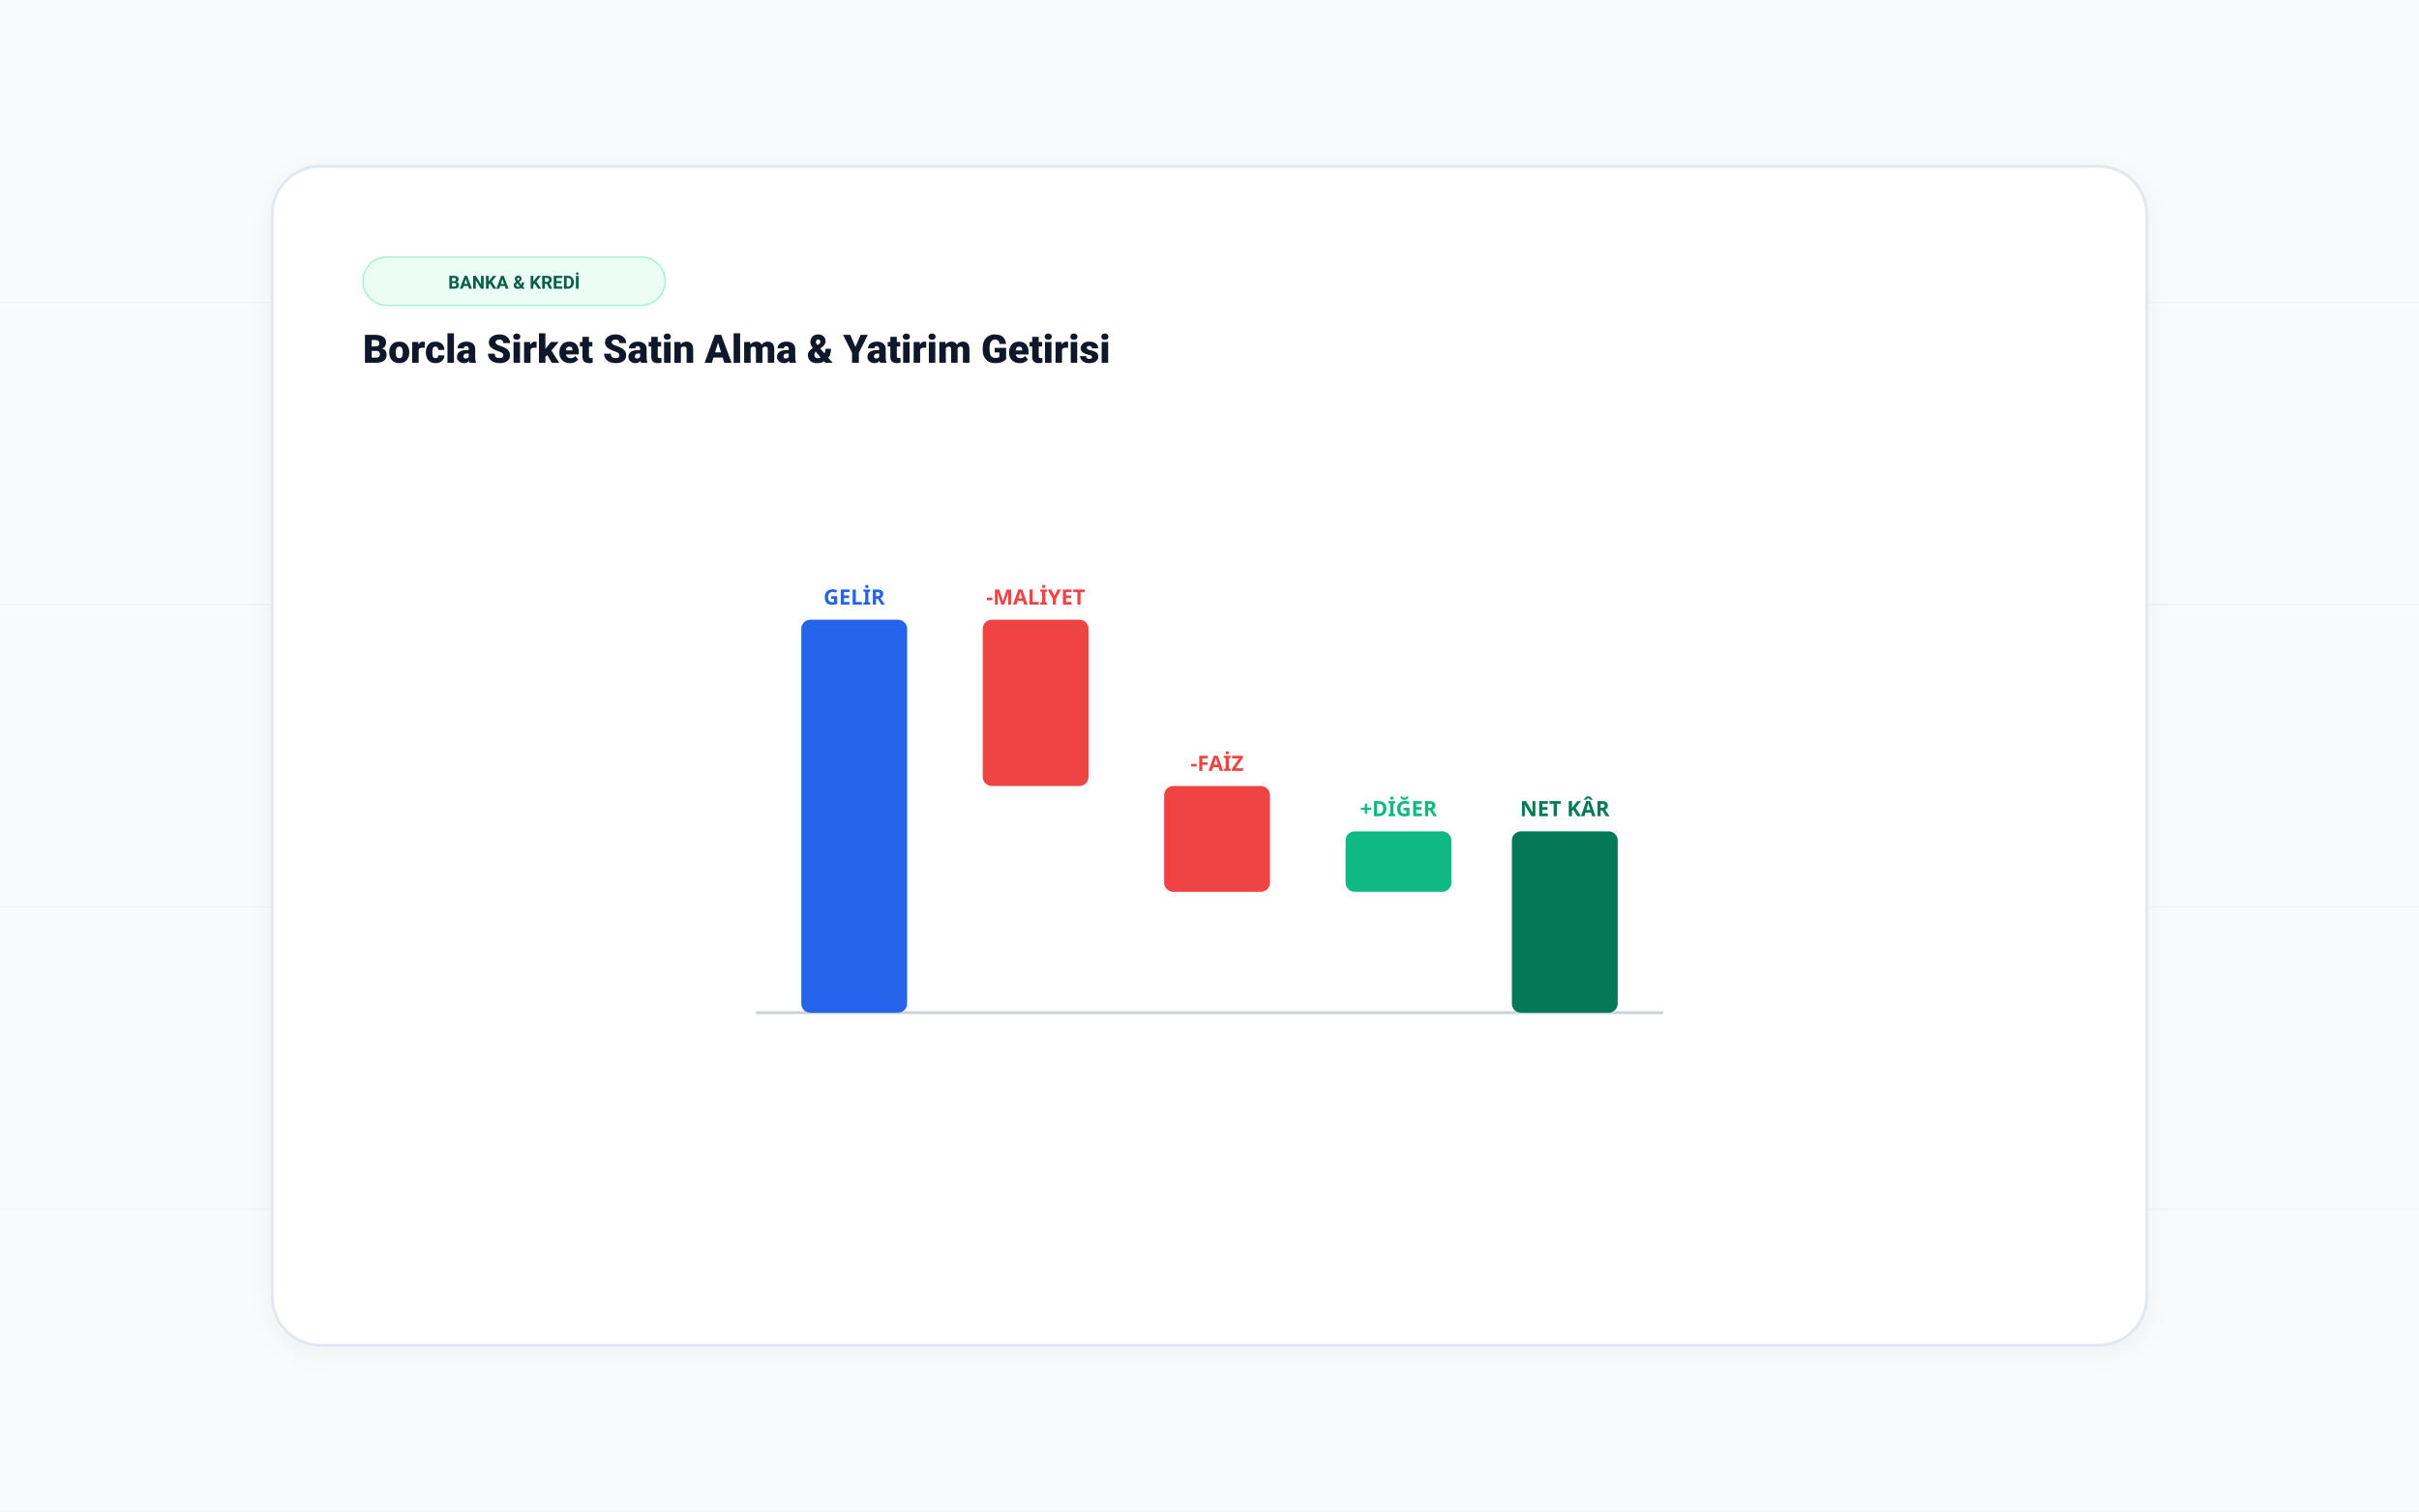
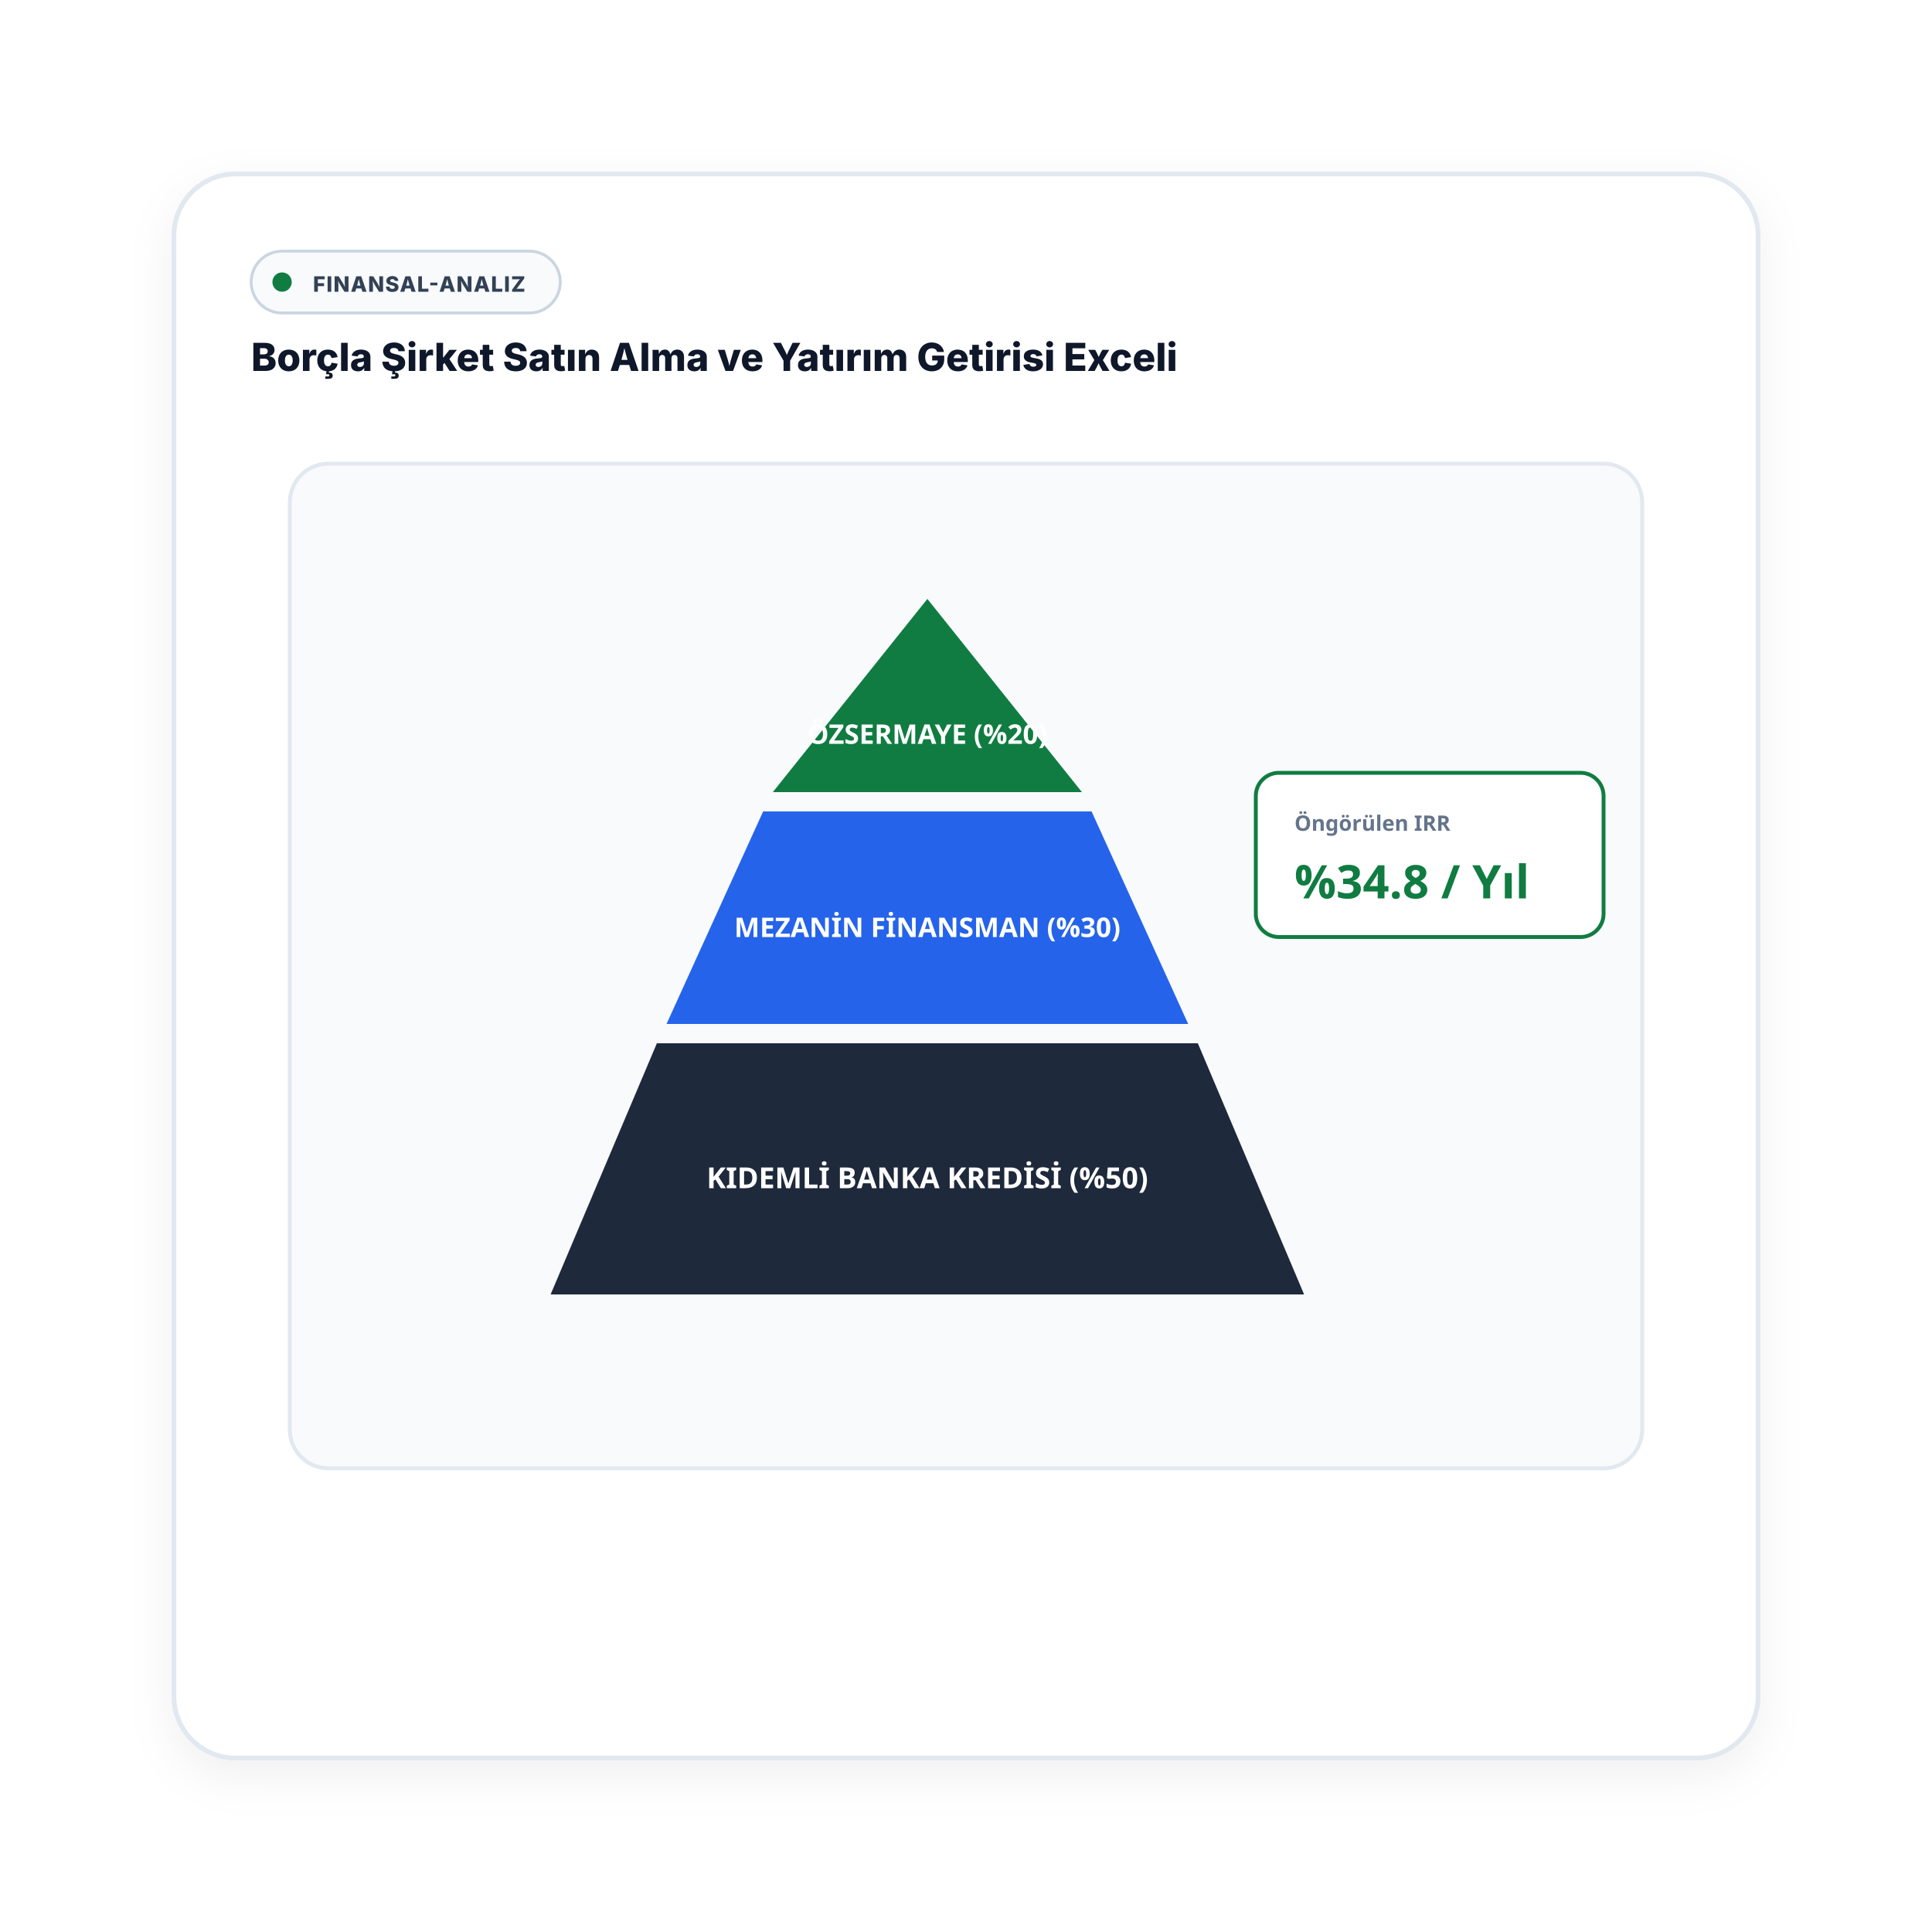
- <svg xmlns="http://www.w3.org/2000/svg" viewBox="0 0 1600 1000" width="1600" height="1000">
+ <svg xmlns="http://www.w3.org/2000/svg" viewBox="0 0 1000 1000" width="100%" height="100%">
  <defs>
-     <filter id="cardShadow" x="-5%" y="-5%" width="110%" height="115%">
-       <feDropShadow dx="0" dy="24" stdDeviation="32" flood-color="#0f172a" flood-opacity="0.06" />
-       <feDropShadow dx="0" dy="4" stdDeviation="8" flood-color="#0f172a" flood-opacity="0.04" />
+     <linearGradient id="gGreen" x1="0%" y1="0%" x2="100%" y2="100%">
+       <stop offset="0%" stop-color="#107c41" />
+       <stop offset="100%" stop-color="#0d5c3a" />
+     </linearGradient>
+     <linearGradient id="gBlue" x1="0%" y1="0%" x2="100%" y2="100%">
+       <stop offset="0%" stop-color="#3b82f6" />
+       <stop offset="100%" stop-color="#1d4ed8" />
+     </linearGradient>
+     <linearGradient id="gAmber" x1="0%" y1="0%" x2="100%" y2="100%">
+       <stop offset="0%" stop-color="#f59e0b" />
+       <stop offset="100%" stop-color="#b45309" />
+     </linearGradient>
+     <linearGradient id="gRed" x1="0%" y1="0%" x2="100%" y2="100%">
+       <stop offset="0%" stop-color="#ef4444" />
+       <stop offset="100%" stop-color="#b91c1c" />
+     </linearGradient>
+     <linearGradient id="gPurple" x1="0%" y1="0%" x2="100%" y2="100%">
+       <stop offset="0%" stop-color="#8b5cf6" />
+       <stop offset="100%" stop-color="#6d28d9" />
+     </linearGradient>
+     <filter id="softCard" x="-10%" y="-10%" width="120%" height="120%">
+       <feDropShadow dx="0" dy="8" stdDeviation="12" flood-color="#0f172a" flood-opacity="0.06" />
    </filter>
  </defs>
-   <rect width="100%" height="100%" fill="#f8fafc" />
-   <g stroke="#e2e8f0" stroke-width="1" opacity="0.4">
-     <line x1="0" y1="200" x2="1600" y2="200" />
-     <line x1="0" y1="400" x2="1600" y2="400" />
-     <line x1="0" y1="600" x2="1600" y2="600" />
-     <line x1="0" y1="800" x2="1600" y2="800" />
+   <rect width="1000" height="1000" fill="#ffffff" />
+   <rect x="90" y="90" width="820" height="820" rx="32" fill="#ffffff" stroke="#e2e8f0" stroke-width="2.5" filter="url(#softCard)" />
+   <g transform="translate(130, 130)">
+     <rect x="0" y="0" width="160" height="32" rx="16" fill="#f8fafc" stroke="#cbd5e1" stroke-width="1.5" />
+     <circle cx="16" cy="16" r="5" fill="#107c41" />
+     <text x="32" y="21" font-family="system-ui, -apple-system, sans-serif" font-size="11" font-weight="800" fill="#334155" letter-spacing="0.5">FINANSAL-ANALIZ</text>
+     <text x="0" y="62" font-family="system-ui, -apple-system, sans-serif" font-size="20" font-weight="800" fill="#0f172a">Borçla Şirket Satın Alma ve Yatırım Getirisi Exceli</text>
  </g>
-   <rect x="180" y="110" width="1240" height="780" rx="32" fill="#ffffff" stroke="#e2e8f0" stroke-width="2" filter="url(#cardShadow)" />
-   <g transform="translate(240, 170)">
-     <rect x="0" y="0" width="200" height="32" rx="16" fill="#ecfdf5" stroke="#a7f3d0" stroke-width="1" />
-     <text x="100" y="21" fill="#065f46" font-family="-apple-system, BlinkMacSystemFont, 'Segoe UI', Roboto, sans-serif" font-size="12" font-weight="700" text-anchor="middle">BANKA &amp; KREDİ</text>
-     <text x="0" y="70" fill="#0f172a" font-family="-apple-system, BlinkMacSystemFont, 'Segoe UI', Roboto, sans-serif" font-size="26" font-weight="800">Borcla Sirket Satin Alma &amp; Yatirim Getirisi</text>
-   </g>
-   <g transform="translate(180, 230)">
-     <g transform="translate(320, 80)">
-       <line x1="0" y1="360" x2="600" y2="360" stroke="#cbd5e1" stroke-width="2" />
-       <rect x="30" y="100" width="70" height="260" rx="6" fill="#2563eb" />
-       <text x="65" y="90" fill="#2563eb" font-family="sans-serif" font-size="14" font-weight="800" text-anchor="middle">GELİR</text>
-       <rect x="150" y="100" width="70" height="110" rx="6" fill="#ef4444" />
-       <text x="185" y="90" fill="#ef4444" font-family="sans-serif" font-size="14" font-weight="800" text-anchor="middle">-MALİYET</text>
-       <rect x="270" y="210" width="70" height="70" rx="6" fill="#ef4444" />
-       <text x="305" y="200" fill="#ef4444" font-family="sans-serif" font-size="14" font-weight="800" text-anchor="middle">-FAİZ</text>
-       <rect x="390" y="240" width="70" height="40" rx="6" fill="#10b981" />
-       <text x="425" y="230" fill="#10b981" font-family="sans-serif" font-size="14" font-weight="800" text-anchor="middle">+DİĞER</text>
-       <rect x="500" y="240" width="70" height="120" rx="6" fill="#047857" />
-       <text x="535" y="230" fill="#047857" font-family="sans-serif" font-size="14" font-weight="800" text-anchor="middle">NET KÂR</text>
+   <g transform="translate(130, 220)">
+     <rect x="20" y="20" width="700" height="520" rx="20" fill="#f8fafc" stroke="#e2e8f0" stroke-width="2" />
+     <g transform="translate(150, 50)">
+       <polygon points="200,40 280,140 120,140" fill="#107c41" />
+       <text x="200" y="115" font-family="system-ui" font-size="14" font-weight="800" fill="#ffffff" text-anchor="middle">ÖZSERMAYE (%20)</text>
+       <polygon points="115,150 285,150 335,260 65,260" fill="#2563eb" />
+       <text x="200" y="215" font-family="system-ui" font-size="14" font-weight="800" fill="#ffffff" text-anchor="middle">MEZANİN FİNANSMAN (%30)</text>
+       <polygon points="60,270 340,270 395,400 5,400" fill="#1e293b" />
+       <text x="200" y="345" font-family="system-ui" font-size="15" font-weight="800" fill="#ffffff" text-anchor="middle">KIDEMLİ BANKA KREDİSİ (%50)</text>
+     </g>
+     <g transform="translate(520, 180)">
+       <rect width="180" height="85" rx="12" fill="#ffffff" stroke="#107c41" stroke-width="2" />
+       <text x="20" y="30" font-family="system-ui" font-size="11" font-weight="700" fill="#64748b">Öngörülen IRR</text>
+       <text x="20" y="65" font-family="system-ui" font-size="24" font-weight="900" fill="#107c41">%34.8 / Yıl</text>
    </g>
  </g>
</svg>
